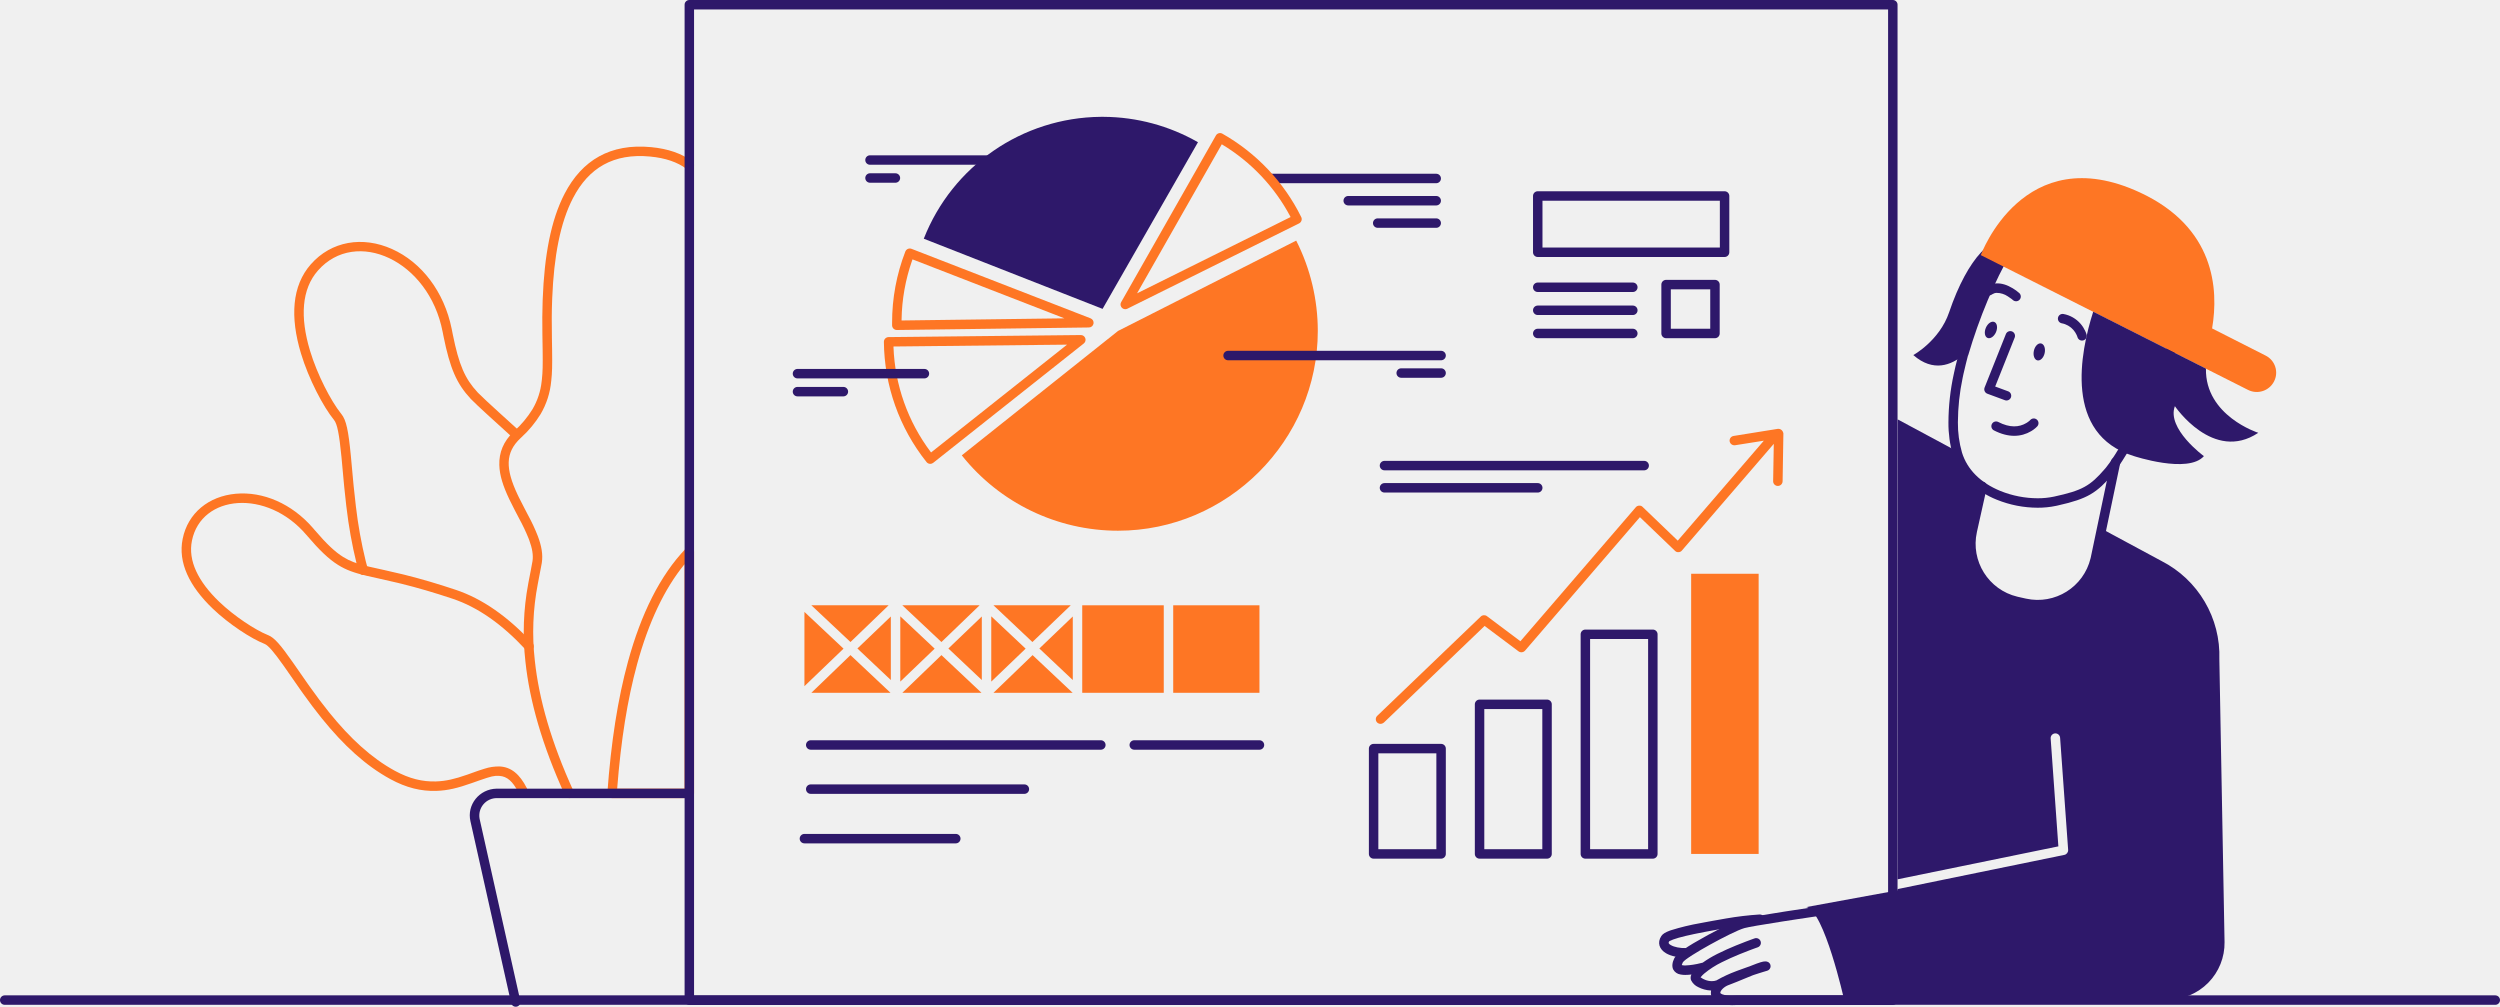
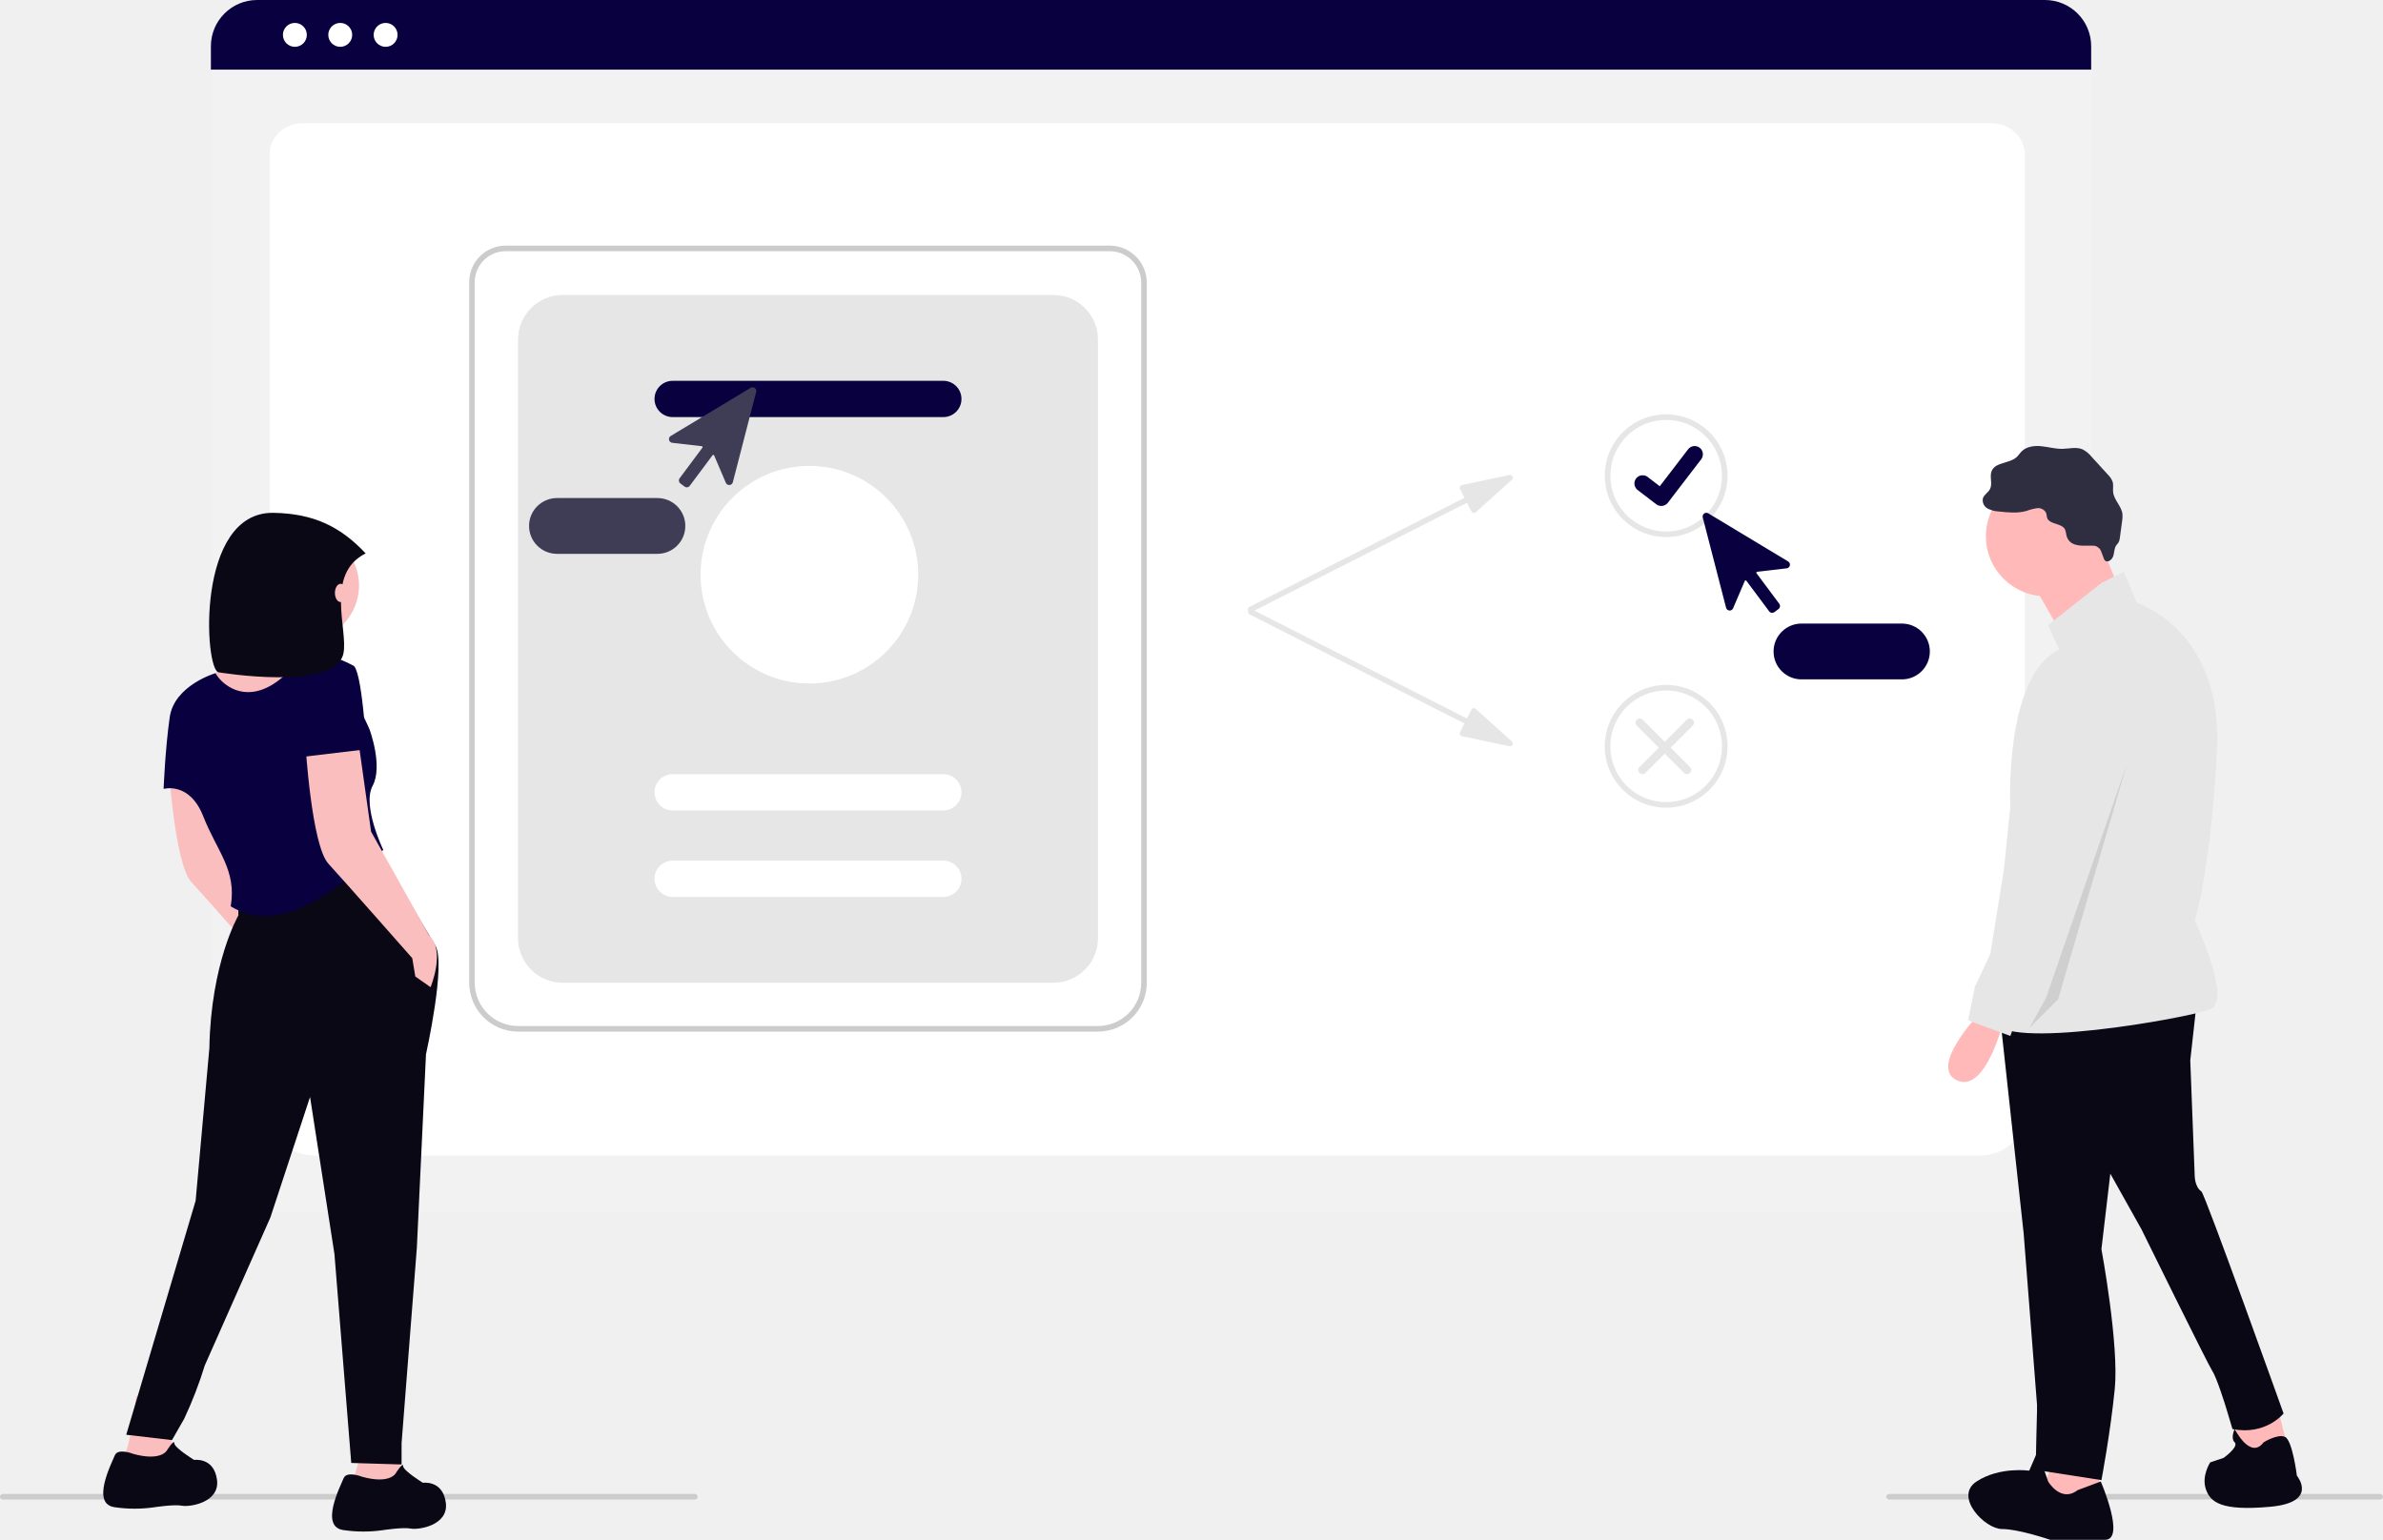
- <svg xmlns="http://www.w3.org/2000/svg" viewBox="0 0 1585.6 638.5">
-   <g id="graphs_and_statistics_outline_II" data-name="graphs and statistics/outline_II" transform="translate(2.6 2.6)">
-     <g id="graphs_and_statistics_outline_II-2" data-name="graphs and statistics/outline_II">
-       <g id="graphs_and_statistics_outline_II-3" data-name="graphs and statistics_outline_II">
-         <g id="flower_1_" transform="translate(115 93)">
-           <g id="leaves_1_">
-             <g id="leaf_IV_1_" transform="translate(72 60)">
-               <path id="Path" d="M10.529,14.177C23.51-.563,43.377-3.859,62.046,4.522,80.732,12.911,95.118,31.493,99.884,55.27l.472,2.411.164.822c3.947,19.6,7.747,28.251,15.8,36.919l.28.3c4.264,4.432,22.753,20.943,25.431,23.452a3,3,0,1,1-4.1,4.378l-2.583-2.357c-6.035-5.469-19.816-17.872-23.284-21.539l-.137-.146c-8.906-9.586-13.139-19.224-17.287-39.818q-.251-1.247-.505-2.565c-8.709-45.49-55.049-66.293-79.1-38.981C4.647,29.933,3.6,47.719,10,68.969c4.613,15.316,13.293,31.91,19.623,39.848l.282.35c3.119,3.835,4.464,10.639,6,26.487l1.477,16.056.314,3.253c.451,4.577.9,8.666,1.394,12.706a282.075,282.075,0,0,0,6.21,34.616q.658,2.617,1.37,5.167a3,3,0,1,1-5.779,1.615q-.734-2.626-1.41-5.319A287.893,287.893,0,0,1,33.134,168.4l-.229-1.893c-.413-3.482-.795-7.042-1.18-10.951l-.4-4.19c-.339-3.644-1.077-11.822-1.225-13.4l-.164-1.722c-1.384-14.24-2.661-20.81-4.679-23.291-6.851-8.4-16.091-25.966-21-42.255C-2.679,47.67-1.514,27.851,10.529,14.177Z" transform="translate(-2.98 -2.159)" fill="#fe7624" />
-             </g>
-             <g id="leaf_II_1_" transform="translate(0 220)">
-               <path id="Path-2" data-name="Path" d="M34.433.191C51.6-1.342,69.878,6.4,83.3,21.906l1.3,1.518c7.505,8.741,12.78,13.7,17.923,16.892,4.256,2.644,8.529,4.225,15.686,5.954l1.029.242c2.6.586,15.466,3.429,20.74,4.721l2.185.542c9.852,2.473,20.012,5.432,31.624,9.321C191,66.833,207.176,78.333,222.537,94.9a3,3,0,1,1-4.4,4.079c-14.726-15.884-30.1-26.809-46.253-32.195-11.891-3.982-22.217-6.971-32.26-9.461l-2.695-.654c-6.355-1.505-18.525-4.187-19.487-4.415-8.109-1.925-13.063-3.723-18.087-6.844C93.381,41.7,87.5,36.1,79.152,26.284,54.177-3.1,12.516.622,6.576,29.946,3.969,42.613,10.529,55.9,23.9,68.726,33.543,77.97,46.645,86.5,54.44,89.691l.392.158c4.013,1.572,7.906,6.125,15.681,17.221l9.01,12.948,1.62,2.3c4.366,6.145,8.33,11.44,12.4,16.482,13.414,16.619,26.887,29.011,41.737,37.111,9.1,4.982,17.588,7.025,26.045,6.749,6.346-.207,11.949-1.534,19.916-4.321l5.895-2.108,1.4-.488c1.333-.457,2.474-.825,3.573-1.147a28.826,28.826,0,0,1,9.735-1.434c7.08.387,12.572,4.711,17.172,13.827a3,3,0,1,1-5.357,2.7c-3.638-7.21-7.3-10.172-11.882-10.522l-.541-.031c-3.041-.146-4.588.161-12.359,2.87l-4.9,1.728c-8.892,3.151-15.167,4.682-22.455,4.92-9.534.311-19.088-1.988-29.119-7.481-15.639-8.53-29.662-21.427-43.528-38.607-3.911-4.845-7.714-9.9-11.843-15.683l-1.848-2.608-9.57-13.747-.945-1.342c-6.163-8.708-9.641-12.733-11.918-13.71l-.113-.046c-8.482-3.35-22.526-12.44-32.887-22.375C5.042,58.956-2.412,43.853.7,28.746,4,12.429,17.211,1.728,34.433.191Z" transform="translate(-2.437 -2.641)" fill="#fe7624" />
-             </g>
-             <path id="Path-3" data-name="Path" d="M41.4,29.935C52.489,8.562,70.505-2.093,96.208.341c10.826,1.012,19.489,4.041,26.114,8.982a3,3,0,1,1-3.587,4.81c-5.686-4.24-13.3-6.9-23.089-7.818C72.462,4.12,56.725,13.426,46.729,32.7c-8.09,15.6-12.083,36.853-13.161,63.38l-.042,1.064c-.3,7.931-.315,14.223-.152,24.33l.125,7.616c.141,10.032.035,14.249-.539,19.418l-.031.273a50.385,50.385,0,0,1-6.7,20.856A68.8,68.8,0,0,1,14.07,184.362l-.594.559c-9.8,9.15-9.6,19.453-1.84,35.9l.78,1.625c.96,1.969,2,4,3.629,7.109l2.349,4.5a111.528,111.528,0,0,1,6,12.879c2.415,6.352,3.36,11.8,2.6,16.844l-.148.9c-.582,3.348-2.239,11.714-2.415,12.67a160.322,160.322,0,0,0-1.89,48.686c2.612,24.435,10.383,51.778,24.617,82.954a3,3,0,1,1-5.458,2.492c-14.494-31.746-22.441-59.711-25.125-84.808a165.812,165.812,0,0,1,1.773-49.4l.27-1.464c.444-2.309,2.144-10.918,2.445-12.918.563-3.741-.144-8.048-2.071-13.274l-.38-1a117.438,117.438,0,0,0-6-12.676l-2.764-5.291c-1.447-2.783-2.4-4.683-3.384-6.733C2.351,215.3.2,208.51.013,201.977-.215,194.028,2.634,187.008,9,180.895l.379-.359a63.962,63.962,0,0,0,11.684-13.96,44.021,44.021,0,0,0,5.819-17.764l.141-1.222c.515-4.755.61-8.865.474-18.507l-.158-9.816c-.118-8.409-.092-14.235.146-21.123l.044-1.227C28.575,69.084,32.708,46.7,41.4,29.935Z" transform="translate(199.071 -2.628)" fill="#fe7624" />
-             <path id="Path-4" data-name="Path" d="M52,159.306H3a3,3,0,0,1-2.993-3.217C2.371,123.569,6.652,96.31,13.094,72.752c2.084-7.62,4.417-14.9,6.935-21.63a189.574,189.574,0,0,1,8.388-19.245,145.007,145.007,0,0,1,9.911-16.763A114.894,114.894,0,0,1,49.834.931,2.952,2.952,0,0,1,51.977,0,2.986,2.986,0,0,1,55,3.006v153.3A3,3,0,0,1,52,159.306Zm-3-148.4-.128.156C36.231,26.5,26.14,47.792,18.881,74.335c-6.125,22.4-10.259,48.192-12.638,78.849l-.009.122H49Z" transform="translate(267.6 251.294)" fill="#fe7624" />
-           </g>
-           <path id="pot_2_" d="M138.353,0a3,3,0,0,1,.176,5.995L138.353,6h-121A11.074,11.074,0,0,0,6.223,19.079L32.081,134.645a3,3,0,0,1-5.812,1.481l-.043-.171L.429,20.672C-1.986,10.165,6.095.2,17.021,0l.332,0Z" transform="translate(180.347 404.6)" fill="#2e186a" />
-         </g>
-         <g id="whiteboard_2_" transform="translate(434)">
-           <path id="shape_15_" d="M766.3,637.4H3a3,3,0,0,1-3-3V3A3,3,0,0,1,3,0H766.3a3,3,0,0,1,3,3V634.4A3,3,0,0,1,766.3,637.4ZM6,6V631.4H763.3V6Z" transform="translate(-2.4 -2.6)" fill="#2e186a" />
-           <g id="graph_5_" transform="translate(434 269)">
-             <path id="Rectangle" d="M45.8,72.8H3a3,3,0,0,1-3-3V3A3,3,0,0,1,3,0H45.8a3,3,0,0,1,3,3V69.8A3,3,0,0,1,45.8,72.8ZM6,6V66.8H42.8V6Z" transform="translate(-2.4 200.2)" fill="#2e186a" />
-             <path id="Rectangle-2" data-name="Rectangle" d="M45.8,100.9H3a3,3,0,0,1-3-3V3A3,3,0,0,1,3,0H45.8a3,3,0,0,1,3,3V97.9A3,3,0,0,1,45.8,100.9ZM6,6V94.9H42.8V6Z" transform="translate(64.8 172.1)" fill="#2e186a" />
-             <path id="Rectangle-3" data-name="Rectangle" d="M45.8,145.3H3a3,3,0,0,1-3-3V3A3,3,0,0,1,3,0H45.8a3,3,0,0,1,3,3V142.3A3,3,0,0,1,45.8,145.3ZM6,6H6V139.3H42.8V6H6Z" transform="translate(131.9 127.7)" fill="#2e186a" />
-             <rect id="Rectangle-4" data-name="Rectangle" width="42.8" height="177.7" transform="translate(202 92.3)" fill="#fe7624" />
-             <path id="arrow_1_" d="M257.313.725a3.1,3.1,0,0,0-2.4-.7l-28,4.5a3.011,3.011,0,0,0-2.5,3.4,3.09,3.09,0,0,0,3.4,2.5l18.3-2.9-54.6,63.4-22.3-21.4a2.651,2.651,0,0,0-2.2-.8,2.814,2.814,0,0,0-2.1,1l-73.2,85-21.2-15.9a3.028,3.028,0,0,0-3.9.2l-65.7,63a2.988,2.988,0,0,0-.1,4.2,3.1,3.1,0,0,0,2.2.9,3.439,3.439,0,0,0,2.1-.8l63.9-61.3,21.5,16.1a3.077,3.077,0,0,0,4.1-.4l72.9-84.7,22.3,21.4a2.651,2.651,0,0,0,2.2.8,2.814,2.814,0,0,0,2.1-1l58.3-67.7-.4,23.7a2.946,2.946,0,0,0,3,3h0a3.009,3.009,0,0,0,3-3l.5-30.3A3.738,3.738,0,0,0,257.313.725Z" transform="translate(1.987 0.375)" fill="#fe7624" />
-           </g>
-           <g id="layout_II_1_" transform="translate(73 381)">
-             <g id="lines_8_" transform="translate(0 88)">
-               <path id="Path-5" data-name="Path" d="M187,0a3,3,0,0,1,.176,5.995L187,6H3A3,3,0,0,1,2.824.005L3,0Z" transform="translate(1.6 -2.1)" fill="#2e186a" />
-               <path id="Path-6" data-name="Path" d="M138.5,0a3,3,0,0,1,.176,5.995L138.5,6H3A3,3,0,0,1,2.824.005L3,0Z" transform="translate(1.6 25.9)" fill="#2e186a" />
-               <path id="Path-7" data-name="Path" d="M99,0a3,3,0,0,1,.176,5.995L99,6H3A3,3,0,0,1,2.824.005L3,0Z" transform="translate(-2.4 57.3)" fill="#2e186a" />
-               <path id="Path-8" data-name="Path" d="M82.4,0a3,3,0,0,1,.176,5.995L82.4,6H3A3,3,0,0,1,2.824.005L3,0Z" transform="translate(206.8 -2.1)" fill="#2e186a" />
-             </g>
-             <g id="oragne_bar">
-               <path id="Path-9" data-name="Path" d="M0,20.3l21.2,20V0Z" transform="translate(91.9 7.4)" fill="#fe7624" />
-               <path id="Path-10" data-name="Path" d="M0,41.4,21.8,20.5,0,0Z" transform="translate(61.4 7.3)" fill="#fe7624" />
-               <path id="Path-11" data-name="Path" d="M49,0H0L24.7,23.3Z" transform="translate(120.5 0.3)" fill="#fe7624" />
-               <path id="Path-12" data-name="Path" d="M24.8,0,0,23.9H50.2Z" transform="translate(62.7 31.9)" fill="#fe7624" />
-               <path id="Path-13" data-name="Path" d="M0,41.4,21.8,20.5,0,0Z" transform="translate(119.1 7.3)" fill="#fe7624" />
-               <path id="Path-14" data-name="Path" d="M0,0V47.1L24.8,23.3Z" transform="translate(0.6 4.5)" fill="#fe7624" />
-               <path id="Path-15" data-name="Path" d="M24.8,0,0,23.9H50.2Z" transform="translate(5 31.9)" fill="#fe7624" />
-               <path id="Path-16" data-name="Path" d="M49,0H0L24.8,23.3Z" transform="translate(5 0.3)" fill="#fe7624" />
-               <path id="Path-17" data-name="Path" d="M21.2,40.3V0L0,20.3Z" transform="translate(149.6 7.4)" fill="#fe7624" />
-               <path id="Path-18" data-name="Path" d="M0,20.3l21.2,20V0Z" transform="translate(34.2 7.4)" fill="#fe7624" />
-               <path id="Path-19" data-name="Path" d="M24.8,0,0,23.9H50.2Z" transform="translate(120.5 31.9)" fill="#fe7624" />
-               <path id="Path-20" data-name="Path" d="M49,0H0L24.8,23.3Z" transform="translate(62.7 0.3)" fill="#fe7624" />
-               <path id="Path-21" data-name="Path" d="M51.7,0H0V55.5H51.7Z" transform="translate(176.8 0.3)" fill="#fe7624" />
-               <path id="Path-22" data-name="Path" d="M54.7,0H0V55.5H54.7Z" transform="translate(234.5 0.3)" fill="#fe7624" />
-               <path id="Path-23" data-name="Path" d="M.4.45c.1.1.1.1.2.1V.45Z" transform="translate(170.2 55.35)" fill="#fe7624" />
-             </g>
-           </g>
-           <g id="layout_3_" transform="translate(538 121)">
-             <path id="Rectangle-5" data-name="Rectangle" d="M34,37H3a3,3,0,0,1-3-3V3A3,3,0,0,1,3,0H34a3,3,0,0,1,3,3V34A3,3,0,0,1,34,37ZM6,6V31H31V6Z" transform="translate(79.1 53.9)" fill="#2e186a" />
-             <path id="Rectangle-6" data-name="Rectangle" d="M121.5,41.7H3a3,3,0,0,1-3-3V3A3,3,0,0,1,3,0H121.5a3,3,0,0,1,3,3V38.7A3,3,0,0,1,121.5,41.7ZM6,6V35.7H118.5V6Z" transform="translate(-2.3 -2.3)" fill="#2e186a" />
-             <path id="Path-24" data-name="Path" d="M63.3,0a3,3,0,0,1,.176,5.995L63.3,6H3A3,3,0,0,1,2.824.005L3,0Z" transform="translate(-2.3 84.9)" fill="#2e186a" />
-             <path id="Path-25" data-name="Path" d="M63.3,0a3,3,0,0,1,.176,5.995L63.3,6H3A3,3,0,0,1,2.824.005L3,0Z" transform="translate(-2.3 70.2)" fill="#2e186a" />
-             <path id="Path-26" data-name="Path" d="M63.3,0a3,3,0,0,1,.176,5.995L63.3,6H3A3,3,0,0,1,2.824.005L3,0Z" transform="translate(-2.3 55.6)" fill="#2e186a" />
-           </g>
-           <g id="lines_7_" transform="translate(441 292)">
-             <path id="Path-27" data-name="Path" d="M167.7,0a3,3,0,0,1,.176,5.995L167.7,6H3A3,3,0,0,1,2.824.005L3,0Z" transform="translate(-2.5 -2.3)" fill="#2e186a" />
-             <path id="Path-28" data-name="Path" d="M100.2,0a3,3,0,0,1,.176,5.995L100.2,6H3A3,3,0,0,1,2.824.005L3,0Z" transform="translate(-2.5 11.8)" fill="#2e186a" />
-           </g>
-           <g id="circle_graph_4_" transform="translate(69 71)">
-             <path id="Path-29" data-name="Path" d="M99.1,57.3,212.1,0a126.927,126.927,0,0,1,13.7,57.3c0,69.5-57.2,126.7-126.7,126.7A126.586,126.586,0,0,1,0,136.2Z" transform="translate(104.4 79)" fill="#fe7624" />
-             <path id="Path-30" data-name="Path" d="M107.7,0a3,3,0,0,1,.176,5.995L107.7,6H3A3,3,0,0,1,2.824.005L3,0Z" transform="translate(297.6 36.6)" fill="#2e186a" />
-             <path id="Path-31" data-name="Path" d="M58.8,0a3,3,0,0,1,.176,5.995L58.8,6H3A3,3,0,0,1,2.824.005L3,0Z" transform="translate(346.5 50.7)" fill="#2e186a" />
-             <path id="Path-32" data-name="Path" d="M40.1,0a3,3,0,0,1,.176,5.995L40.1,6H3A3,3,0,0,1,2.824.005L3,0Z" transform="translate(365.2 64.9)" fill="#2e186a" />
-             <path id="Path-33" data-name="Path" d="M138.1,0a3,3,0,0,1,.176,5.995L138.1,6H3A3,3,0,0,1,2.824.005L3,0Z" transform="translate(270.3 148.9)" fill="#2e186a" />
-             <path id="Path-34" data-name="Path" d="M28.3,0a3,3,0,0,1,.176,5.995L28.3,6H3A3,3,0,0,1,2.824.005L3,0Z" transform="translate(380.1 160)" fill="#2e186a" />
-             <g id="Group" transform="translate(46 27)">
-               <path id="Path-35" data-name="Path" d="M83.5,0a3,3,0,0,1,.176,5.995L83.5,6H3A3,3,0,0,1,2.824.005L3,0Z" transform="translate(-2.8 -2.1)" fill="#2e186a" />
-               <path id="Path-36" data-name="Path" d="M19.1,0a3,3,0,0,1,.176,5.995L19.1,6H3A3,3,0,0,1,2.824.005L3,0Z" transform="translate(-2.8 9.3)" fill="#2e186a" />
-             </g>
-             <path id="Path-37" data-name="Path" d="M29.4,81.7h0a2.986,2.986,0,0,1-2.35-1.133A124.147,124.147,0,0,1,0,4.332,3,3,0,0,1,2.968,1.3L124.868,0h.036a2.963,2.963,0,0,1,2.83,2.015,2.934,2.934,0,0,1-.97,3.337l-95.5,75.7A2.968,2.968,0,0,1,29.4,81.7ZM116.169,6.092,6.07,7.267l.016.444a117.947,117.947,0,0,0,23.6,66.447l.233.307Z" transform="translate(55 138.9)" fill="#fe7624" />
-             <path id="Path-38" data-name="Path" d="M3,51.7a3,3,0,0,1-3-3V47.1A124.721,124.721,0,0,1,8.4,1.919,3.018,3.018,0,0,1,11.2,0a2.988,2.988,0,0,1,1.085.2l113.6,44.1a3,3,0,0,1-1.047,5.8L3.039,51.7ZM12.949,6.9l-.327.924A118.84,118.84,0,0,0,6.017,45.067l-.007.593,103.3-1.357Z" transform="translate(60.2 83.999)" fill="#fe7624" />
-             <path id="Path-39" data-name="Path" d="M3,111.715A3.03,3.03,0,0,1,.4,110.186a2.911,2.911,0,0,1,0-2.968l60.1-105.7A3,3,0,0,1,64.594.391a124.111,124.111,0,0,1,29,22.711,123.093,123.093,0,0,1,21.013,30.172,3.005,3.005,0,0,1-1.356,4.013l-108.9,54.1A3.021,3.021,0,0,1,3,111.715ZM64.222,7.121,10.477,101.643l97.389-48.382-.189-.359a117.828,117.828,0,0,0-43.1-45.568Z" transform="translate(205.085 10.799)" fill="#fe7624" />
-             <path id="Path-40" data-name="Path" d="M173.9,16.1A121.894,121.894,0,0,0,114.2,0h-2A121.762,121.762,0,0,0,0,77.3l113.4,44.5Z" transform="translate(80.3 0.5)" fill="#2e186a" />
-             <path id="Path-41" data-name="Path" d="M83.5,0a3,3,0,0,1,.176,5.995L83.5,6H3A3,3,0,0,1,2.824.005L3,0Z" transform="translate(-2.8 160.4)" fill="#2e186a" />
-             <path id="Path-42" data-name="Path" d="M32.1,0a3,3,0,0,1,.176,5.995L32.1,6H3A3,3,0,0,1,2.824.005L3,0Z" transform="translate(-2.8 171.8)" fill="#2e186a" />
-           </g>
-         </g>
-         <g id="man_7_" transform="translate(1052 110)">
-           <g id="hand_II_7_" transform="translate(0 463)">
-             <path id="Path-43" data-name="Path" d="M63.732.006a3,3,0,0,1,.374,5.988A188.984,188.984,0,0,0,44.926,8.2l-8.46,1.486-3.665.661c-.927.17-1.82.335-2.69.5l-1.291.244c-9.329,1.775-16.028,3.342-19.927,4.78A15.449,15.449,0,0,0,6.77,16.8c-.121.068-.224.131-.306.186l-.119.084c-.586.946-.407,1.444.921,2.254l.172.1c2.148,1.263,5.839,2.008,9.676,1.875a3,3,0,1,1,.207,6c-4.894.169-9.692-.8-12.924-2.7C.115,22.08-1.36,17.848,1.412,13.653c.941-1.432,2.674-2.406,5.4-3.413l.619-.222A147.572,147.572,0,0,1,26.369,5.449L29,4.948c1.539-.289,3.143-.583,4.883-.9L42.4,2.545A194.988,194.988,0,0,1,63.732.006Z" transform="translate(-2.319 4.4)" fill="#2e186a" />
-             <path id="Path-44" data-name="Path" d="M37.843,64.487c-4.187,0-7.469-.641-9.756-1.906a6.488,6.488,0,0,1-3.66-5.665l-.005-.24a7.115,7.115,0,0,1,.109-1.283l.033-.175-.284-.012A19.194,19.194,0,0,1,16.451,53.1a9.379,9.379,0,0,1-4.606-4.454l-.069-.194a4.6,4.6,0,0,1,.282-3.316l.032-.074-.2.026a30.727,30.727,0,0,1-3.679.25A15.41,15.41,0,0,1,5.354,45.1L5.1,45.045A6.2,6.2,0,0,1,.537,41.86c-.9-1.876-.655-4.39.69-7.079,1.4-2.865,7.819-7.353,20.192-14.125l1.86-1.01c8.507-4.577,16.819-8.528,20.215-9.608l.59-.176C46.851,9.09,55.754,7.545,71.3,5.139l3.322-.511c4.2-.643,8.7-1.323,13.4-2.021L99.971.846,105.6.031a3,3,0,0,1,3.3,2.094l.047.171,14.1,58.4a3,3,0,0,1-2.741,3.7l-.175.005h-79.5l-.342.02C39.442,64.464,38.622,64.487,37.843,64.487ZM58.91,36.754a4.777,4.777,0,0,1,.991.1l.085.019a3,3,0,0,1,.158,5.81l-.87.254-1.6.481c-.8.243-1.526.469-2.233.691l-.592.187c-.924.294-1.817.583-2.652.859L51.17,45.5l-3.256,1.324L41.03,49.654c-2.079.846-3.417,1.372-4.769,1.876l-.537.2c-2.951,1.047-5.314,3.535-5.3,4.9,0,.288.2.563,1.135.971a16.482,16.482,0,0,0,6.149.9c.687,0,1.418-.02,2.175-.06l.454-.026.186-.006H116.31L103.746,6.36,96.788,7.375,88.906,8.541c-3.577.533-6.73,1.006-9.639,1.448L69.92,11.426c-13.461,2.1-21.822,3.553-24.178,4.2l-.2.057C41.6,16.813,31.832,21.747,23.9,26.138c-7.446,4.123-16.444,9.558-17.3,11.3a7.23,7.23,0,0,0-.56,1.414l-.034.154L6,39.082l.155.047.215.052A8.883,8.883,0,0,0,8.2,39.34a47.587,47.587,0,0,0,9.872-1.508l1.17-.279.054-.04a69.667,69.667,0,0,1,8.969-5.383l.409-.208c1.768-.892,3.735-1.823,5.847-2.767,3.66-1.636,7.734-3.307,12.109-4.969l1.21-.456c.57-.213,1.145-.426,1.711-.634l1.372-.5,1.222-.433a3,3,0,0,1,2.128,5.608l-1.623.581-1.038.376c-.952.349-1.912.707-2.853,1.065-4.269,1.622-8.236,3.249-11.79,4.838-2.031.908-3.912,1.8-5.591,2.646a56.272,56.272,0,0,0-11.135,7.161A17.141,17.141,0,0,0,18.03,46.68l-.12.158.185.145a11.582,11.582,0,0,0,2.741,1.48,11.723,11.723,0,0,0,4.2.825,8.749,8.749,0,0,0,2.89-.471L28,48.792l.254-.154A82.418,82.418,0,0,1,40.379,43l.653-.252c2.045-.783,4.257-1.584,6.574-2.38l1.422-.482,1.39-.556C55.268,37.4,57.411,36.754,58.91,36.754Z" transform="translate(6.078 -2.6)" fill="#2e186a" />
-           </g>
-           <path id="body_5_" d="M262,152.2a67.417,67.417,0,0,0-36.7-62.4L187.6,69.5l-4.1,18.6a37.5,37.5,0,0,1-44.7,28.5l-4.9-1.1a37.5,37.5,0,0,1-28.5-44.7l6.3-28.3c-7.2-5-12.9-11.8-15.6-20.6-.2-.6-.3-1.2-.5-1.7L58,0l-.1,291.7,102-20.9L155,202.3a3.007,3.007,0,0,1,6-.4l5.1,71.1a3.042,3.042,0,0,1-2.4,3.2L57.9,297.9v.8L0,309.3C11.4,311.5,24,368,24,368H229.4a35.94,35.94,0,0,0,35.9-36.5Z" transform="translate(91 153.4)" fill="#2e186a" />
-           <g id="head_10_" transform="translate(158)">
-             <path id="neck_5_" d="M91.865,2.385a3,3,0,0,1,5.9,1.059l-.031.174L84.93,64.653A40.5,40.5,0,0,1,37.3,95.568l-.654-.14-4.9-1.1A40.5,40.5,0,0,1,.833,46.7l.14-.654,6.3-28.3a3,3,0,0,1,5.89,1.131l-.033.173-6.3,28.3A34.495,34.495,0,0,0,32.5,88.345l.556.129,4.9,1.1A34.487,34.487,0,0,0,78.937,63.94l.128-.555Z" transform="translate(34.399 177.499)" fill="#2e186a" />
-             <path id="face_11_" d="M56.557,185.853h0A69.543,69.543,0,0,1,30.739,180.8a53.259,53.259,0,0,1-17.63-11.385,40.344,40.344,0,0,1-10.252-16.8A73.117,73.117,0,0,1,0,131.725a146.844,146.844,0,0,1,3.372-30.606c.69-3.321,1.469-6.612,2.315-9.783.1-.366.186-.69.268-.99l.256-.919.243-.853.269-.915V87.65l.018-.063A340.691,340.691,0,0,1,19.008,52.819,267.358,267.358,0,0,1,34.681,20.93l.662-1.125.28-.466A39.781,39.781,0,0,1,50.551,4.647,40.628,40.628,0,0,1,70.163,0a57.14,57.14,0,0,1,5.976.324A75.666,75.666,0,0,1,94.607,4.855a87.037,87.037,0,0,1,9.3,4.094l1.02.535a93.02,93.02,0,0,1,18.09,12.358,68.717,68.717,0,0,1,12.549,14.6A62.035,62.035,0,0,1,142.913,53a70.011,70.011,0,0,1,2.473,18.211,87.265,87.265,0,0,1-3.908,25.969c-.86,2.838-1.835,5.585-2.9,8.167-.744,1.806-1.3,2.991-1.642,3.668l-.159.316-2.746,5.17q-.57,1.065-1.177,2.194l-1.806,3.347c-3.444,6.357-6.751,12.327-9.83,17.743-.436.765-.792,1.388-1.12,1.959l-1.444,2.51c-6.535,11.288-11.194,18.524-14.244,22.122l-.327.384c-4.593,5.385-8.763,9.609-14.19,12.72-4.809,2.757-10.728,4.763-20.43,6.922l-1.205.265A55.276,55.276,0,0,1,56.557,185.853ZM12.413,89.25h0c-.541,2.085-1.978,7.624-2.937,12.023l-.167.783-.3,1.442A139.4,139.4,0,0,0,6,131.683a67.19,67.19,0,0,0,2.588,19.165c3.331,10.793,11.775,19.229,24.418,24.395a63.712,63.712,0,0,0,23.55,4.611A49.272,49.272,0,0,0,66.986,178.8c17.733-3.855,22.854-6.649,32.233-17.586l.774-.911c2.845-3.423,7.493-10.708,13.813-21.654l1.089-1.893L116,134.815c3.326-5.848,6.943-12.389,10.749-19.443l.413-.768c.827-1.534,1.606-2.988,2.316-4.32l1.857-3.5.3-.6c.066-.134.144-.3.231-.484l.342-.743c.177-.4.335-.754.481-1.1l.338-.8c.991-2.406,1.9-4.97,2.7-7.623a81.282,81.282,0,0,0,3.65-24.181c-.193-24.441-12.735-43.442-37.277-56.477a79.941,79.941,0,0,0-9.607-4.3A69.663,69.663,0,0,0,75.508,6.291,51.181,51.181,0,0,0,70.157,6C57.119,6,47.143,11.673,40.5,22.863l-.645,1.1C29.237,42.168,19.521,65.365,12.5,89.277l-.089-.027Z" transform="translate(23.176 23.568)" fill="#2e186a" />
-             <path id="hair_II_1_" d="M31.9,72.041c5.9-20,15.3-45.3,28.3-67.1a28.965,28.965,0,0,1,1.9-2.9c-10.5-8.2-27.6,8.7-39.4,43.6-6.1,18-22.7,27.1-22.7,27.1,12.7,11.1,24.2,6.3,31.7,0C31.8,72.341,31.8,72.041,31.9,72.041Z" transform="translate(0.9 39.859)" fill="#2e186a" />
-             <path id="nose_9_" d="M13.714,1.891a3,3,0,0,1,5.635,2.054l-.06.166L6.926,35.152l8.214,3.035a3,3,0,0,1,1.831,3.687l-.056.167a3,3,0,0,1-3.687,1.831l-.167-.056-11.1-4.1A3,3,0,0,1,.152,35.959l.061-.169Z" transform="translate(45.899 97.399)" fill="#2e186a" />
-             <ellipse id="eye_II_13_" cx="5.5" cy="3.5" rx="5.5" ry="3.5" transform="matrix(0.394, -0.919, 0.919, 0.394, 44.745, 100.343)" fill="#2e186a" />
-             <ellipse id="eye_13_" cx="5.5" cy="3.5" rx="5.5" ry="3.5" transform="translate(76.18 115.216) rotate(-77.555)" fill="#2e186a" />
-             <path id="brow_II_9_" d="M.059,2.412A3,3,0,0,1,3.589.059,18.8,18.8,0,0,1,14.422,6.3a19.534,19.534,0,0,1,2.937,4.587,14.326,14.326,0,0,1,.846,2.265,3,3,0,0,1-5.76,1.671l-.091-.314a10.451,10.451,0,0,0-.448-1.121A13.577,13.577,0,0,0,9.87,10.207,12.819,12.819,0,0,0,2.412,5.942,3,3,0,0,1,.059,2.412Z" transform="translate(92.599 86.499)" fill="#2e186a" />
-             <path id="brow_9_" d="M7.334.035c3.589-.262,7.206.951,10.734,3.084a27.078,27.078,0,0,1,4.161,3.043,3,3,0,0,1-4.058,4.419l-.125-.111c-.153-.133-.391-.331-.7-.576a24.142,24.142,0,0,0-2.377-1.641A12.807,12.807,0,0,0,7.772,6.019,5.767,5.767,0,0,0,5,6.938l-.254.173A3,3,0,0,1,1.253,2.233,11.775,11.775,0,0,1,7.334.035Z" transform="translate(45.9 67.128)" fill="#2e186a" />
-             <path id="cap_5_" d="M180.6,112.51l-33.9-17.2c4.3-25.2,1.6-64.2-45.7-86.2C27-25.29,0,48.81,0,48.81l169.5,85.5a12.31,12.31,0,0,0,16.5-5.4A12.111,12.111,0,0,0,180.6,112.51Z" transform="translate(43.7 0.39)" fill="#fe7624" />
-             <path id="mouth_9_" d="M28.879.745a3,3,0,0,1,.276,4.234,11.962,11.962,0,0,1-1.092,1.06,19.208,19.208,0,0,1-2.823,2.03c-6.363,3.774-14.4,4.254-23.616-.5A3,3,0,0,1,4.377,2.234c7.312,3.776,13.163,3.426,17.8.674a13.235,13.235,0,0,0,1.941-1.392l.246-.222.279-.274A3,3,0,0,1,28.879.745Z" transform="translate(50.399 152.8)" fill="#2e186a" />
-             <path id="hair_9_" d="M78.861,36.1,7.361,0c-8.3,25.9-18.7,77.8,25.6,91.5,0,0,34.6,11.5,44.6.1,0,0-23.8-17.4-18.4-31.7,0,0,24.3,36,52.9,16.9C111.961,76.8,78.261,66,78.861,36.1Z" transform="translate(107.639 85.1)" fill="#2e186a" />
-           </g>
-         </g>
-         <path id="line_8_" d="M1582.6,0a3,3,0,0,1,.176,5.995L1582.6,6H3A3,3,0,0,1,2.824.005L3,0Z" transform="translate(-2.6 628.7)" fill="#2e186a" />
-       </g>
+ <svg xmlns="http://www.w3.org/2000/svg" width="880" height="568.763" viewBox="0 0 880 568.763" role="img" artist="Katerina Limpitsouni" source="https://undraw.co/">
+   <g id="Group_149" data-name="Group 149" transform="translate(-507 -257)">
+     <path id="Path_2395-1584" data-name="Path 2395" d="M926.162,628.686H265.813a17.022,17.022,0,0,1-17-17V204.5a12.47,12.47,0,0,1,12.456-12.456H930.493a12.686,12.686,0,0,1,12.672,12.672V611.684a17.022,17.022,0,0,1-17,17Z" transform="translate(336.308 76.092)" fill="#f2f2f2" />
+     <path id="Path_2396-1585" data-name="Path 2396" d="M901.438,606.683H286.011c-9.022,0-16.361-6.873-16.361-15.321V236.781c0-6.265,5.439-11.363,12.124-11.363h623.7c6.8,0,12.325,5.181,12.325,11.55V591.362C917.8,599.81,910.46,606.683,901.438,606.683Z" transform="translate(336.943 77.108)" fill="#fff" />
+     <path id="Path_2397-1586" data-name="Path 2397" d="M942.935,206.947H248.579v-8.656a17.078,17.078,0,0,1,17.064-17.054H925.87a17.078,17.078,0,0,1,17.064,17.054Z" transform="translate(336.301 75.763)" fill="#090040" />
+     <circle id="Ellipse_431" data-name="Ellipse 431" cx="4.414" cy="4.414" r="4.414" transform="translate(611.477 265.467)" fill="#fff" />
+     <circle id="Ellipse_432" data-name="Ellipse 432" cx="4.414" cy="4.414" r="4.414" transform="translate(628.232 265.467)" fill="#fff" />
+     <circle id="Ellipse_433" data-name="Ellipse 433" cx="4.414" cy="4.414" r="4.414" transform="translate(644.985 265.467)" fill="#fff" />
+     <path id="Path_2398-1587" data-name="Path 2398" d="M573.343,559.6H359.177a18.053,18.053,0,0,1-18.033-18.033v-258.8a13.5,13.5,0,0,1,13.486-13.487H577.674a13.718,13.718,0,0,1,13.7,13.7V541.565A18.053,18.053,0,0,1,573.343,559.6ZM354.63,271.338A11.439,11.439,0,0,0,343.2,282.764v258.8a15.99,15.99,0,0,0,15.972,15.972H573.343a15.99,15.99,0,0,0,15.972-15.972V282.98a11.654,11.654,0,0,0-11.641-11.641Z" transform="translate(339.119 78.443)" fill="#ccc" />
+     <path id="Path_2399-1588" data-name="Path 2399" d="M375.131,541.026H556.323a16.487,16.487,0,0,0,16.487-16.487V303.459a16.487,16.487,0,0,0-16.487-16.487H375.131a16.487,16.487,0,0,0-16.487,16.487v221.08A16.487,16.487,0,0,0,375.131,541.026Z" transform="translate(339.652 78.982)" fill="#e6e6e6" />
+     <path id="Path_2400-1589" data-name="Path 2400" d="M514.214,331.142H414.261a6.7,6.7,0,1,1,0-13.4h99.953a6.7,6.7,0,0,1,0,13.4Z" transform="translate(341.141 79.919)" fill="#090040" />
+     <path id="Path_2401-1590" data-name="Path 2401" d="M514.214,472.142H414.261a6.7,6.7,0,1,1,0-13.4h99.953a6.7,6.7,0,0,1,0,13.4Z" transform="translate(341.141 84.211)" fill="#fff" />
+     <path id="Path_2402-1591" data-name="Path 2402" d="M514.214,503.142H414.261a6.7,6.7,0,1,1,0-13.4h99.953a6.7,6.7,0,0,1,0,13.4Z" transform="translate(341.141 85.155)" fill="#fff" />
+     <circle id="Ellipse_434" data-name="Ellipse 434" cx="40.187" cy="40.187" r="40.187" transform="translate(765.706 429.093)" fill="#fff" />
+     <path id="Path_2403-1592" data-name="Path 2403" d="M716.8,351.509l-17.555,3.7a1.031,1.031,0,0,0-.706,1.475l1.636,3.223-79.39,40.3a1.03,1.03,0,1,0,.933,1.838l79.39-40.3,1.636,3.223a1.03,1.03,0,0,0,1.607.3L717.7,353.284a1.03,1.03,0,0,0-.9-1.775Z" transform="translate(347.616 80.946)" fill="#e6e6e6" />
+     <path id="Path_2404-1593" data-name="Path 2404" d="M716.8,450.212l-17.555-3.7a1.031,1.031,0,0,1-.706-1.475l1.636-3.223-79.39-40.3a1.03,1.03,0,1,1,.933-1.838l79.39,40.3,1.636-3.223a1.03,1.03,0,0,1,1.607-.3L717.7,448.436a1.031,1.031,0,0,1-.9,1.775Z" transform="translate(347.616 82.41)" fill="#e6e6e6" />
+     <path id="Path_2405-1594" data-name="Path 2405" d="M770.772,375.1a22.67,22.67,0,1,1,22.67-22.67A22.67,22.67,0,0,1,770.772,375.1Zm0-43.279a20.609,20.609,0,1,0,20.609,20.609,20.609,20.609,0,0,0-20.609-20.609Z" transform="translate(351.509 80.285)" fill="#e6e6e6" />
+     <path id="Path_2406-1595" data-name="Path 2406" d="M770.772,472.1a22.67,22.67,0,1,1,22.67-22.67A22.67,22.67,0,0,1,770.772,472.1Zm0-43.279a20.609,20.609,0,1,0,20.609,20.609,20.609,20.609,0,0,0-20.609-20.609Z" transform="translate(351.509 83.238)" fill="#e6e6e6" />
+     <path id="Path_395-1596" data-name="Path 395" d="M768.651,363.258a3.02,3.02,0,0,1-1.817-.6l-.032-.024-6.842-5.234a3.041,3.041,0,1,1,3.7-4.826l4.432,3.4,10.473-13.663a3.039,3.039,0,0,1,4.261-.563h0l-.065.09.067-.09a3.043,3.043,0,0,1,.562,4.262l-12.318,16.063a3.041,3.041,0,0,1-2.418,1.186Z" transform="translate(351.834 80.63)" fill="#090040" />
+     <path id="Path_2407-1597" data-name="Path 2407" d="M760.57,458.9a1.546,1.546,0,0,1,0-2.186l17.487-17.487a1.546,1.546,0,0,1,2.186,2.186L762.756,458.9a1.546,1.546,0,0,1-2.186,0Z" transform="translate(351.875 83.603)" fill="#e6e6e6" />
+     <path id="Path_2408-1598" data-name="Path 2408" d="M779.243,458.9a1.546,1.546,0,0,0,0-2.186L761.756,439.23a1.546,1.546,0,0,0-2.186,2.186L777.057,458.9a1.546,1.546,0,0,0,2.186,0Z" transform="translate(351.844 83.603)" fill="#e6e6e6" />
+     <path id="Path_2409-1599" data-name="Path 2409" d="M808.849,402.008a1.41,1.41,0,0,1-.2-.015,1.361,1.361,0,0,1-.9-.537l-8.424-11.3a.34.34,0,0,0-.584.069l-4.319,10.105a1.37,1.37,0,0,1-2.586-.2l-8.619-33.361a1.37,1.37,0,0,1,2.034-1.516l29.512,17.78a1.37,1.37,0,0,1-.55,2.534L803.3,386.832a.34.34,0,0,0-.233.54l8.423,11.3a1.372,1.372,0,0,1-.279,1.918l-1.543,1.15A1.361,1.361,0,0,1,808.849,402.008Z" transform="translate(352.577 81.359)" fill="#090040" />
+     <path id="Path_2410-1600" data-name="Path 2410" d="M856,425.372h-37.1a10.3,10.3,0,0,1,0-20.609H856a10.3,10.3,0,0,1,0,20.609Z" transform="translate(353.351 82.568)" fill="#090040" />
+     <path id="Path_2411-1601" data-name="Path 2411" d="M418.493,356.735l-1.543-1.15a1.372,1.372,0,0,1-.279-1.917l8.423-11.3a.34.34,0,0,0-.233-.54l-10.914-1.255a1.37,1.37,0,0,1-.55-2.534l29.512-17.78a1.37,1.37,0,0,1,2.033,1.516l-8.619,33.361a1.37,1.37,0,0,1-2.586.2l-4.319-10.105a.34.34,0,0,0-.584-.069l-8.424,11.3a1.361,1.361,0,0,1-.9.537,1.41,1.41,0,0,1-.2.015,1.36,1.36,0,0,1-.816-.272Z" transform="translate(341.299 79.989)" fill="#3f3d56" />
+     <path id="Path_2412-1602" data-name="Path 2412" d="M362.6,370.067a10.316,10.316,0,0,1,10.3-10.3H410a10.3,10.3,0,1,1,0,20.609h-37.1A10.316,10.316,0,0,1,362.6,370.067Z" transform="translate(339.772 81.198)" fill="#3f3d56" />
+     <path id="Path_2435-1603" data-name="Path 2435" d="M429.581,718.824H174.03a1.03,1.03,0,1,1,0-2.061h255.55a1.03,1.03,0,1,1,0,2.061Z" transform="translate(334 92.067)" fill="#ccc" />
+     <path id="Path_2436-1604" data-name="Path 2436" d="M1031.389,718.824H850.03a1.03,1.03,0,1,1,0-2.061h181.358a1.03,1.03,0,0,1,0,2.061Z" transform="translate(354.581 92.067)" fill="#ccc" />
+     <g id="Group_147" data-name="Group 147" transform="translate(1226.434 421.744)">
+       <path id="Path_2437-1605" data-name="Path 2437" d="M744,576.821l4.1,16.407-18.046,4.922-1.641-17.226Z" transform="translate(-622.61 -222.744)" fill="#ffb9b9" />
+       <path id="Path_2438-1606" data-name="Path 2438" d="M660.316,601.688v15.585l-18.047,3.282-3.281-8.2,6.563-13.945Z" transform="translate(-604.551 -227.103)" fill="#ffb9b9" />
+       <path id="Path_2439-1607" data-name="Path 2439" d="M912.7,519.477l-2.461,22.148,1.641,42.655s0,4.1,2.461,5.742c1.32.9,30.351,82.03,30.351,82.03s-6.562,8.2-18.867,5.742l-2.461-8.2s-3.281-10.664-4.922-13.125-26.25-52.5-26.25-52.5L880.712,583.46l-3.281,27.89s6.562,35.273,4.922,51.679-4.922,33.632-4.922,33.632l-24.213-3.77c-.089-2.647.425-21.659.425-21.659v-2.461l-4.922-63.163-9.023-82.85Z" transform="translate(-820.845 -314.693)" fill="#090814" />
+       <circle id="Ellipse_440" data-name="Ellipse 440" cx="22.148" cy="22.148" r="22.148" transform="translate(13.929 11.194)" fill="#ffb9b9" />
+       <path id="Path_2440-1608" data-name="Path 2440" d="M658.765,175.443l9.023,22.148L646.46,213.177l-13.125-22.969Z" transform="translate(-603.411 -141.691)" fill="#ffb9b9" />
+       <path id="Path_2441-1609" data-name="Path 2441" d="M876.956,325.2l8.2-4.1,4.922,11.484s31.992,9.844,29.531,54.96-8.2,62.342-8.2,62.342,13.945,29.531,5.742,32.812-77.928,15.586-79.569,4.1,5.742-78.748,5.742-78.748-2.461-48.4,18.046-58.241l-4.1-9.023Z" transform="translate(-820.372 -274.634)" fill="#e6e6e6" />
+       <path id="Path_2442-1610" data-name="Path 2442" d="M827.545,525.644s-18.867,19.687-8.2,24.609,17.226-22.148,17.226-22.148Z" transform="translate(-816.076 -315.939)" fill="#ffb9b9" />
+       <path id="Path_2443-1611" data-name="Path 2443" d="M865.755,742.495l8.55-3.192s9.328,21.544,1.555,21.544H855.65s-11.66-3.99-17.878-3.99-17.878-11.969-9.328-17.554,19.433-3.99,19.433-3.99l3.109-7.181,3.887,11.171S859.536,747.282,865.755,742.495Z" transform="translate(-817.963 -356.828)" fill="#090814" />
+       <path id="Path_2444-1612" data-name="Path 2444" d="M956.5,722.775s5.137-3.241,7.9-2.031,4.4,14.335,4.4,14.335,8.2,9.844-9.844,11.484-22.148-1.641-23.789-6.562,1.641-9.844,1.641-9.844l4.922-1.641s5.742-4.1,4.1-5.742,0-4.922,0-4.922S951.578,729.338,956.5,722.775Z" transform="translate(-840.033 -354.752)" fill="#090814" />
+       <path id="Path_2445-1613" data-name="Path 2445" d="M862.943,295.863a10.865,10.865,0,0,0-.482-2.108c-1.19-2.5-5.835-1.768-6.663-4.408-.162-.517-.128-1.079-.287-1.6a3.239,3.239,0,0,0-3.336-1.911,18.024,18.024,0,0,0-4,1.03c-3.245.921-6.7.569-10.051.21a10.113,10.113,0,0,1-4.292-1.117,3.458,3.458,0,0,1-1.723-3.772c.443-1.359,1.931-2.106,2.6-3.37,1.062-2.007-.236-4.6.625-6.7,1.382-3.37,6.613-2.693,9.27-5.184.645-.6,1.11-1.377,1.728-2.009,1.834-1.875,4.731-2.238,7.341-1.979s5.175,1.025,7.8.979c2.487-.044,5.094-.8,7.386.166a10.533,10.533,0,0,1,3.469,2.85l5.878,6.446a7.244,7.244,0,0,1,1.817,2.736c.354,1.235.028,2.561.179,3.837.344,2.91,3.068,5.108,3.436,8.015a10.423,10.423,0,0,1-.13,2.7l-.823,6.071a4.517,4.517,0,0,1-.464,1.7c-.239.409-.6.732-.871,1.122-.761,1.1-.692,2.556-1.07,3.84s-1.734,2.554-2.921,1.935c-.774-.4-1.286-3.742-2.226-4.608-1.31-1.207-1.994-1.058-3.61-1.038C868.283,299.742,863.978,300.019,862.943,295.863Z" transform="translate(-819.289 -262.876)" fill="#2f2e41" />
+       <path id="Path_2446-1614" data-name="Path 2446" d="M865.5,364.263s24.609,9.844,17.226,31.992-27.07,90.233-27.07,90.233l-11.484,5.742-3.281,9.023-15.586-5.742,2.461-12.3,5.742-12.3,14.765-91.873S848.276,363.442,865.5,364.263Z" transform="translate(-817.941 -283.344)" fill="#e6e6e6" />
+       <path id="Path_2447-1615" data-name="Path 2447" d="M669.428,280.284,644,367.235,633.335,377.9l6.152-11.075Z" transform="translate(-603.411 -162.862)" opacity="0.1" style="isolation: isolate" />
+     </g>
+     <g id="Group_148" data-name="Group 148" transform="translate(545.126 446.425)">
+       <path id="Path_2448-1616" data-name="Path 2448" d="M267.893,427.631l5.07,36.052,21.406,38.305c6.2,5.633.563,19.153.563,19.153L289.3,517.2l-1.127-6.76s-24.786-28.166-30.982-34.925-8.45-43.938-8.45-43.938Z" transform="translate(-224.69 -339.181)" fill="#fbbebe" />
+       <path id="Path_2449-1617" data-name="Path 2449" d="M246.2,716.108s1.127,12.956.563,16.336-17.463-.563-17.463-.563c2.817-5.633,4.507-22.532,4.507-22.532Z" transform="translate(-221.653 -383.172)" fill="#fbbebe" />
+       <path id="Path_2450-1618" data-name="Path 2450" d="M345.771,721.052s1.69,18.026,1.127,21.406-17.463-.563-17.463-.563c2.817-5.633,4.507-22.533,4.507-22.533Z" transform="translate(-237.289 -384.735)" fill="#fbbebe" />
+       <circle id="Ellipse_441" data-name="Ellipse 441" cx="20.489" cy="20.489" r="20.489" transform="translate(53.472 6.359)" fill="#fbbebe" />
+       <path id="Path_2451-1619" data-name="Path 2451" d="M303.307,374.761c-3.38,4.507-1.69,12.393-1.69,12.393s-34.362,40-40.559,40-5.07-28.166-5.07-28.166,9.013-10.7,14.083-12.956,14.083-26.476,14.083-26.476S306.687,370.254,303.307,374.761Z" transform="translate(-225.808 -328.55)" fill="#fbbebe" />
+       <path id="Path_2452-1620" data-name="Path 2452" d="M322.406,468.362l22.05,37.04c4.024,6.621-3.461,40.134-3.461,40.134l-3.38,71.541-5.633,72.086v7.886l-18.589-.563-6.2-77.156-9.013-58.021-14.646,44.5-24.222,54.641a149.745,149.745,0,0,1-7.606,19.707l-4.507,7.886-16.895-1.975,25.627-86.456L261,543.283c.563-31.545,10.7-49.008,10.7-49.008v-6.76Z" transform="translate(-221.811 -345.541)" fill="#090814" />
+       <path id="Path_2453-1621" data-name="Path 2453" d="M243.659,732.789s2.817-4.507,2.817-2.817,7.323,6.2,7.323,6.2,7.323-1.127,8.45,7.323-10.14,10.14-12.956,9.576-10.14.563-10.14.563a50.274,50.274,0,0,1-14.646,0c-9.013-1.127-1.127-16.336,0-19.153s6.76-.563,6.76-.563C241.406,736.732,243.659,732.789,243.659,732.789Z" transform="translate(-220.238 -386.333)" fill="#090814" />
+       <path id="Path_2454-1622" data-name="Path 2454" d="M343.792,742.8s2.817-4.506,2.817-2.817,7.323,6.2,7.323,6.2,7.323-1.127,8.45,7.323-10.14,10.14-12.956,9.576-10.14.563-10.14.563a50.274,50.274,0,0,1-14.646,0c-9.013-1.127-1.127-16.336,0-19.153s6.76-.563,6.76-.563C341.539,746.745,343.792,742.8,343.792,742.8Z" transform="translate(-235.875 -387.897)" fill="#090814" />
+       <path id="Path_2455-1623" data-name="Path 2455" d="M293.413,390.954c14.083-14.646,29.292,21.969,29.292,21.969s5.07,13.52,1.127,20.843,3.943,23.659,3.943,23.659c-19.291,16.422-38.515,31.6-56.331,20.843,2.253-13.52-5.07-20.279-10.14-33.235s-14.646-10.14-14.646-10.14.563-14.646,2.253-26.476,16.9-16.271,16.9-16.271C268.568,397.1,279.33,405.6,293.413,390.954Z" transform="translate(-224.365 -332.914)" fill="#090040" />
+       <path id="Path_2456-1624" data-name="Path 2456" d="M327.893,419.631l5.07,36.052,21.406,38.305c6.2,5.633.563,19.153.563,19.153L349.3,509.2l-1.127-6.76s-24.786-28.166-30.982-34.925-8.45-43.938-8.45-43.938Z" transform="translate(-234.057 -337.932)" fill="#fbbebe" />
+       <path id="Path_2457-1625" data-name="Path 2457" d="M330.991,419.909l-23.659,2.817s-1.69-27.6,1.883-34.5,16.707.7,16.707.7C329.3,389.49,330.991,419.909,330.991,419.909Z" transform="translate(-233.776 -332.577)" fill="#090040" />
+       <path id="Path_2458-1626" data-name="Path 2458" d="M324.372,337.8c-15.152,7.573-6.41,28.25-8.2,36.926-2.929,14.21-46.123,6.989-46.123,6.989-5.255-.945-8.458-59.413,20.322-58.9C304.88,323.078,314.917,327.684,324.372,337.8Z" transform="translate(-227.474 -322.813)" fill="#090814" />
+       <ellipse id="Ellipse_442" data-name="Ellipse 442" cx="2.11" cy="3.375" rx="2.11" ry="3.375" transform="translate(85.553 26.211)" fill="#fbbebe" />
    </g>
  </g>
</svg>
